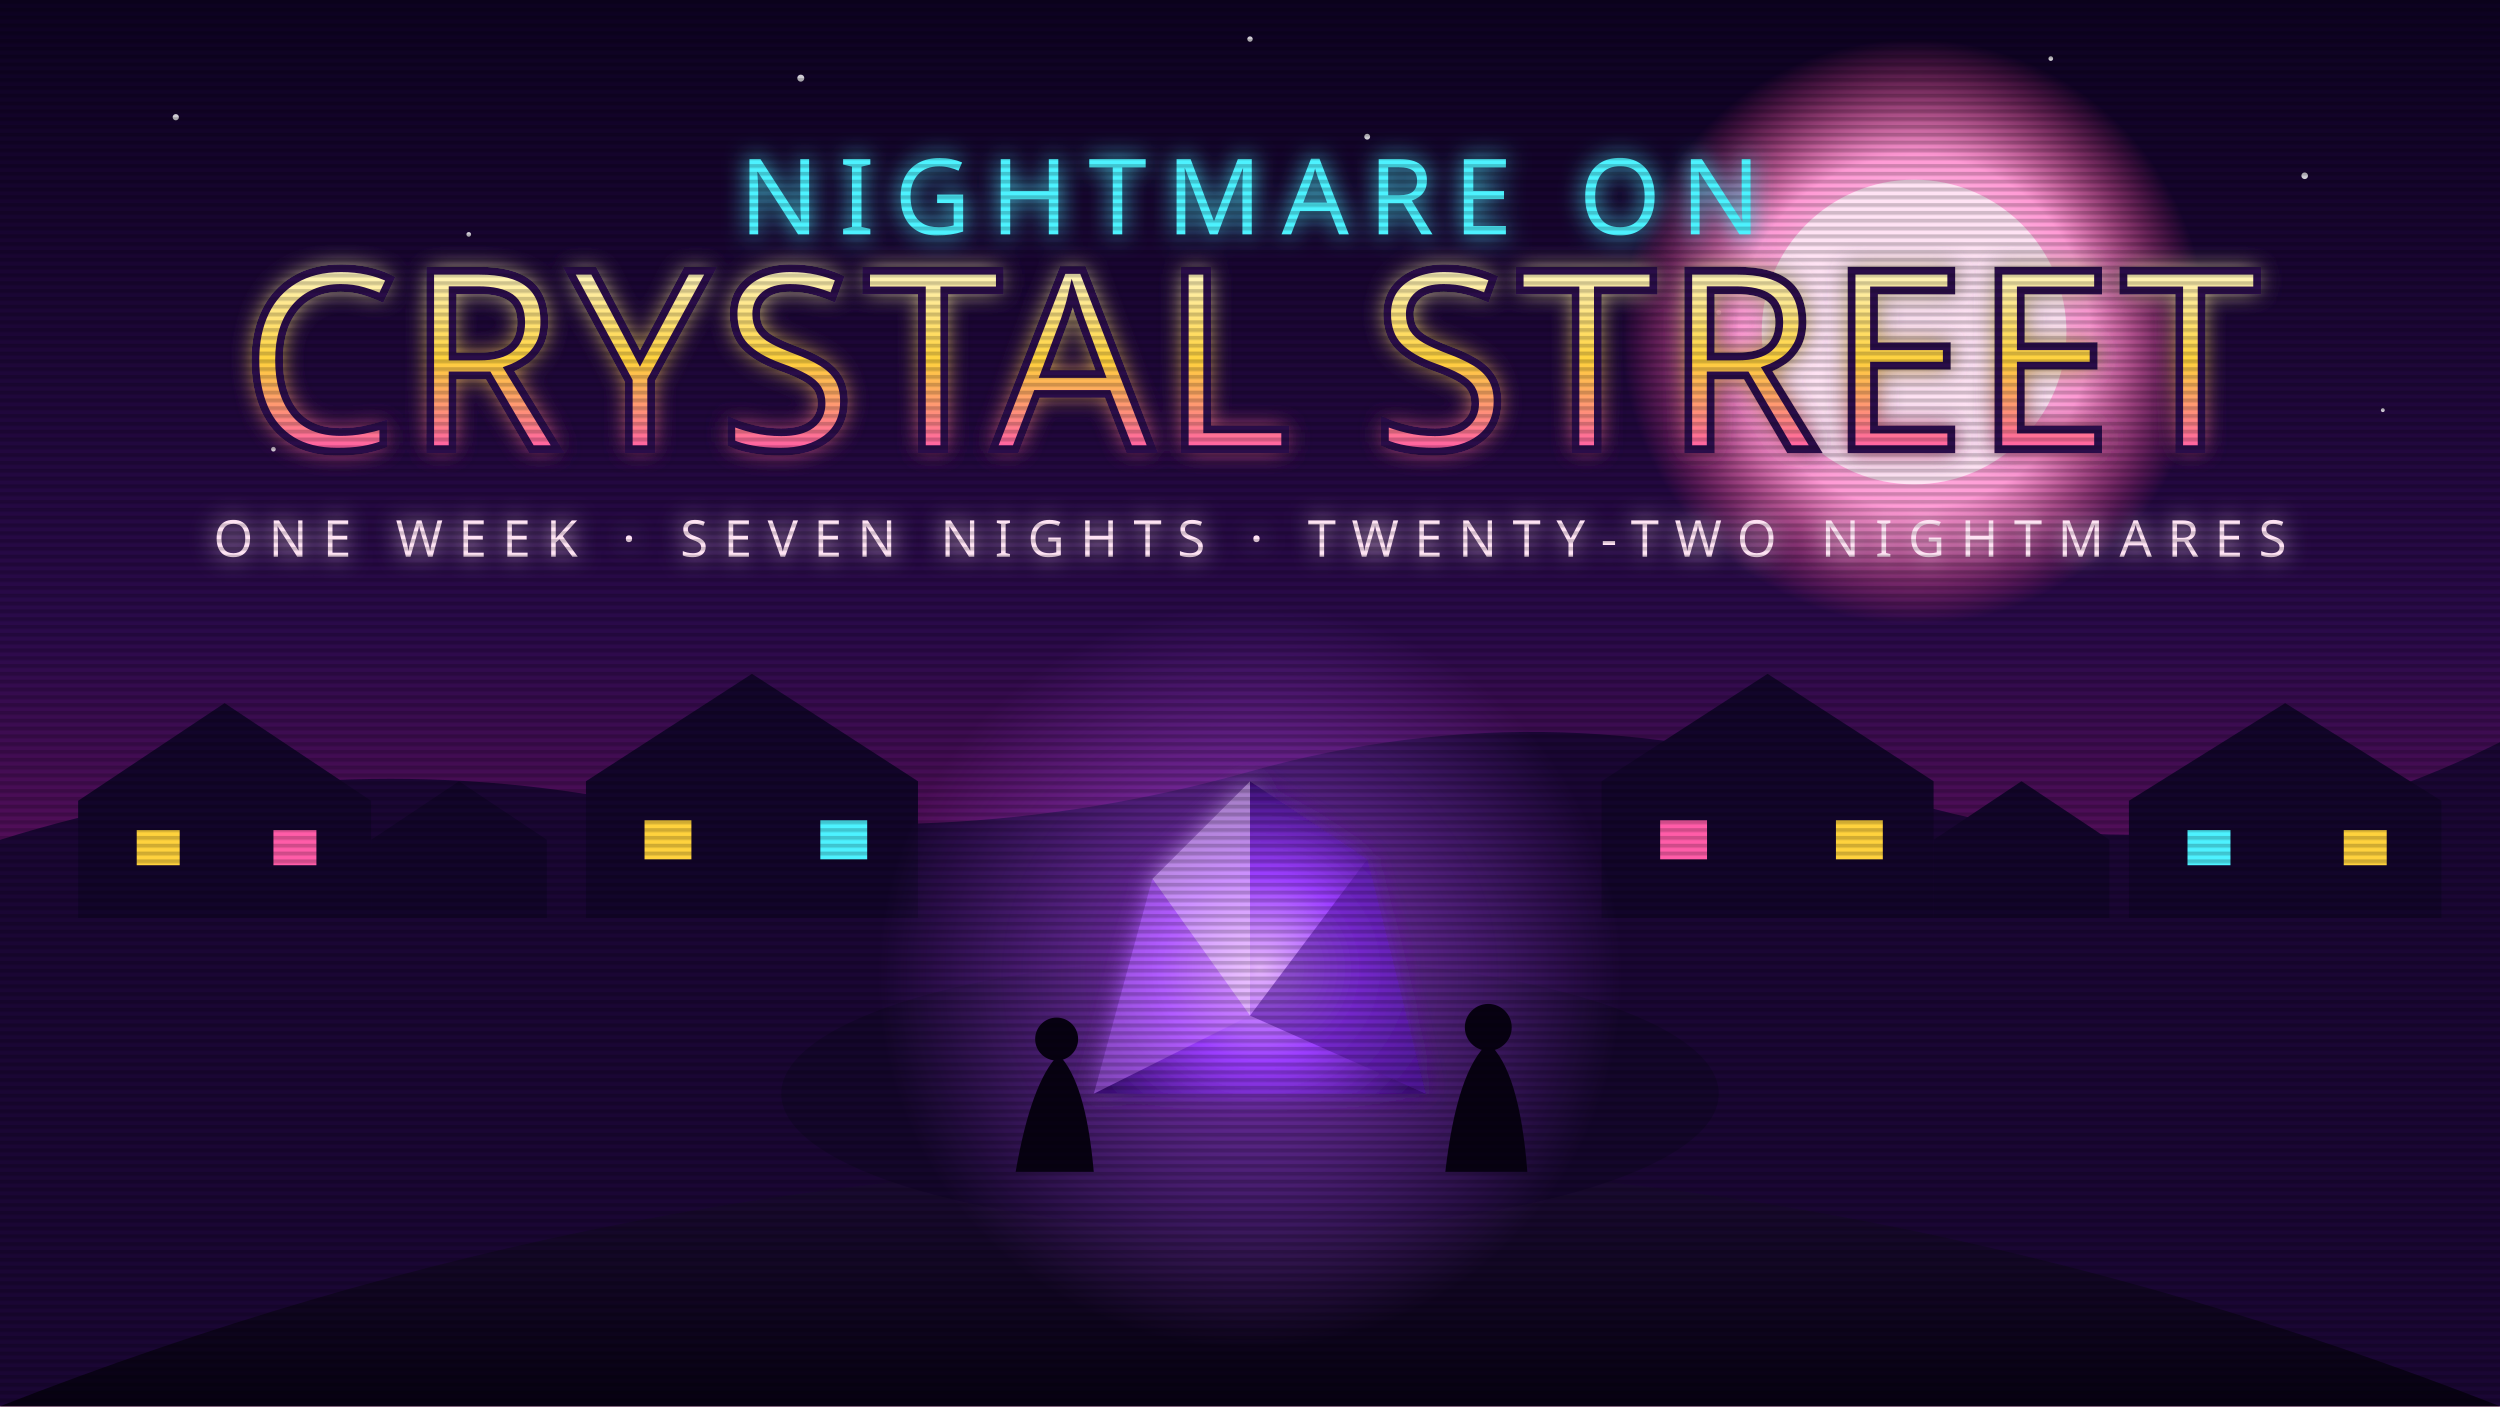
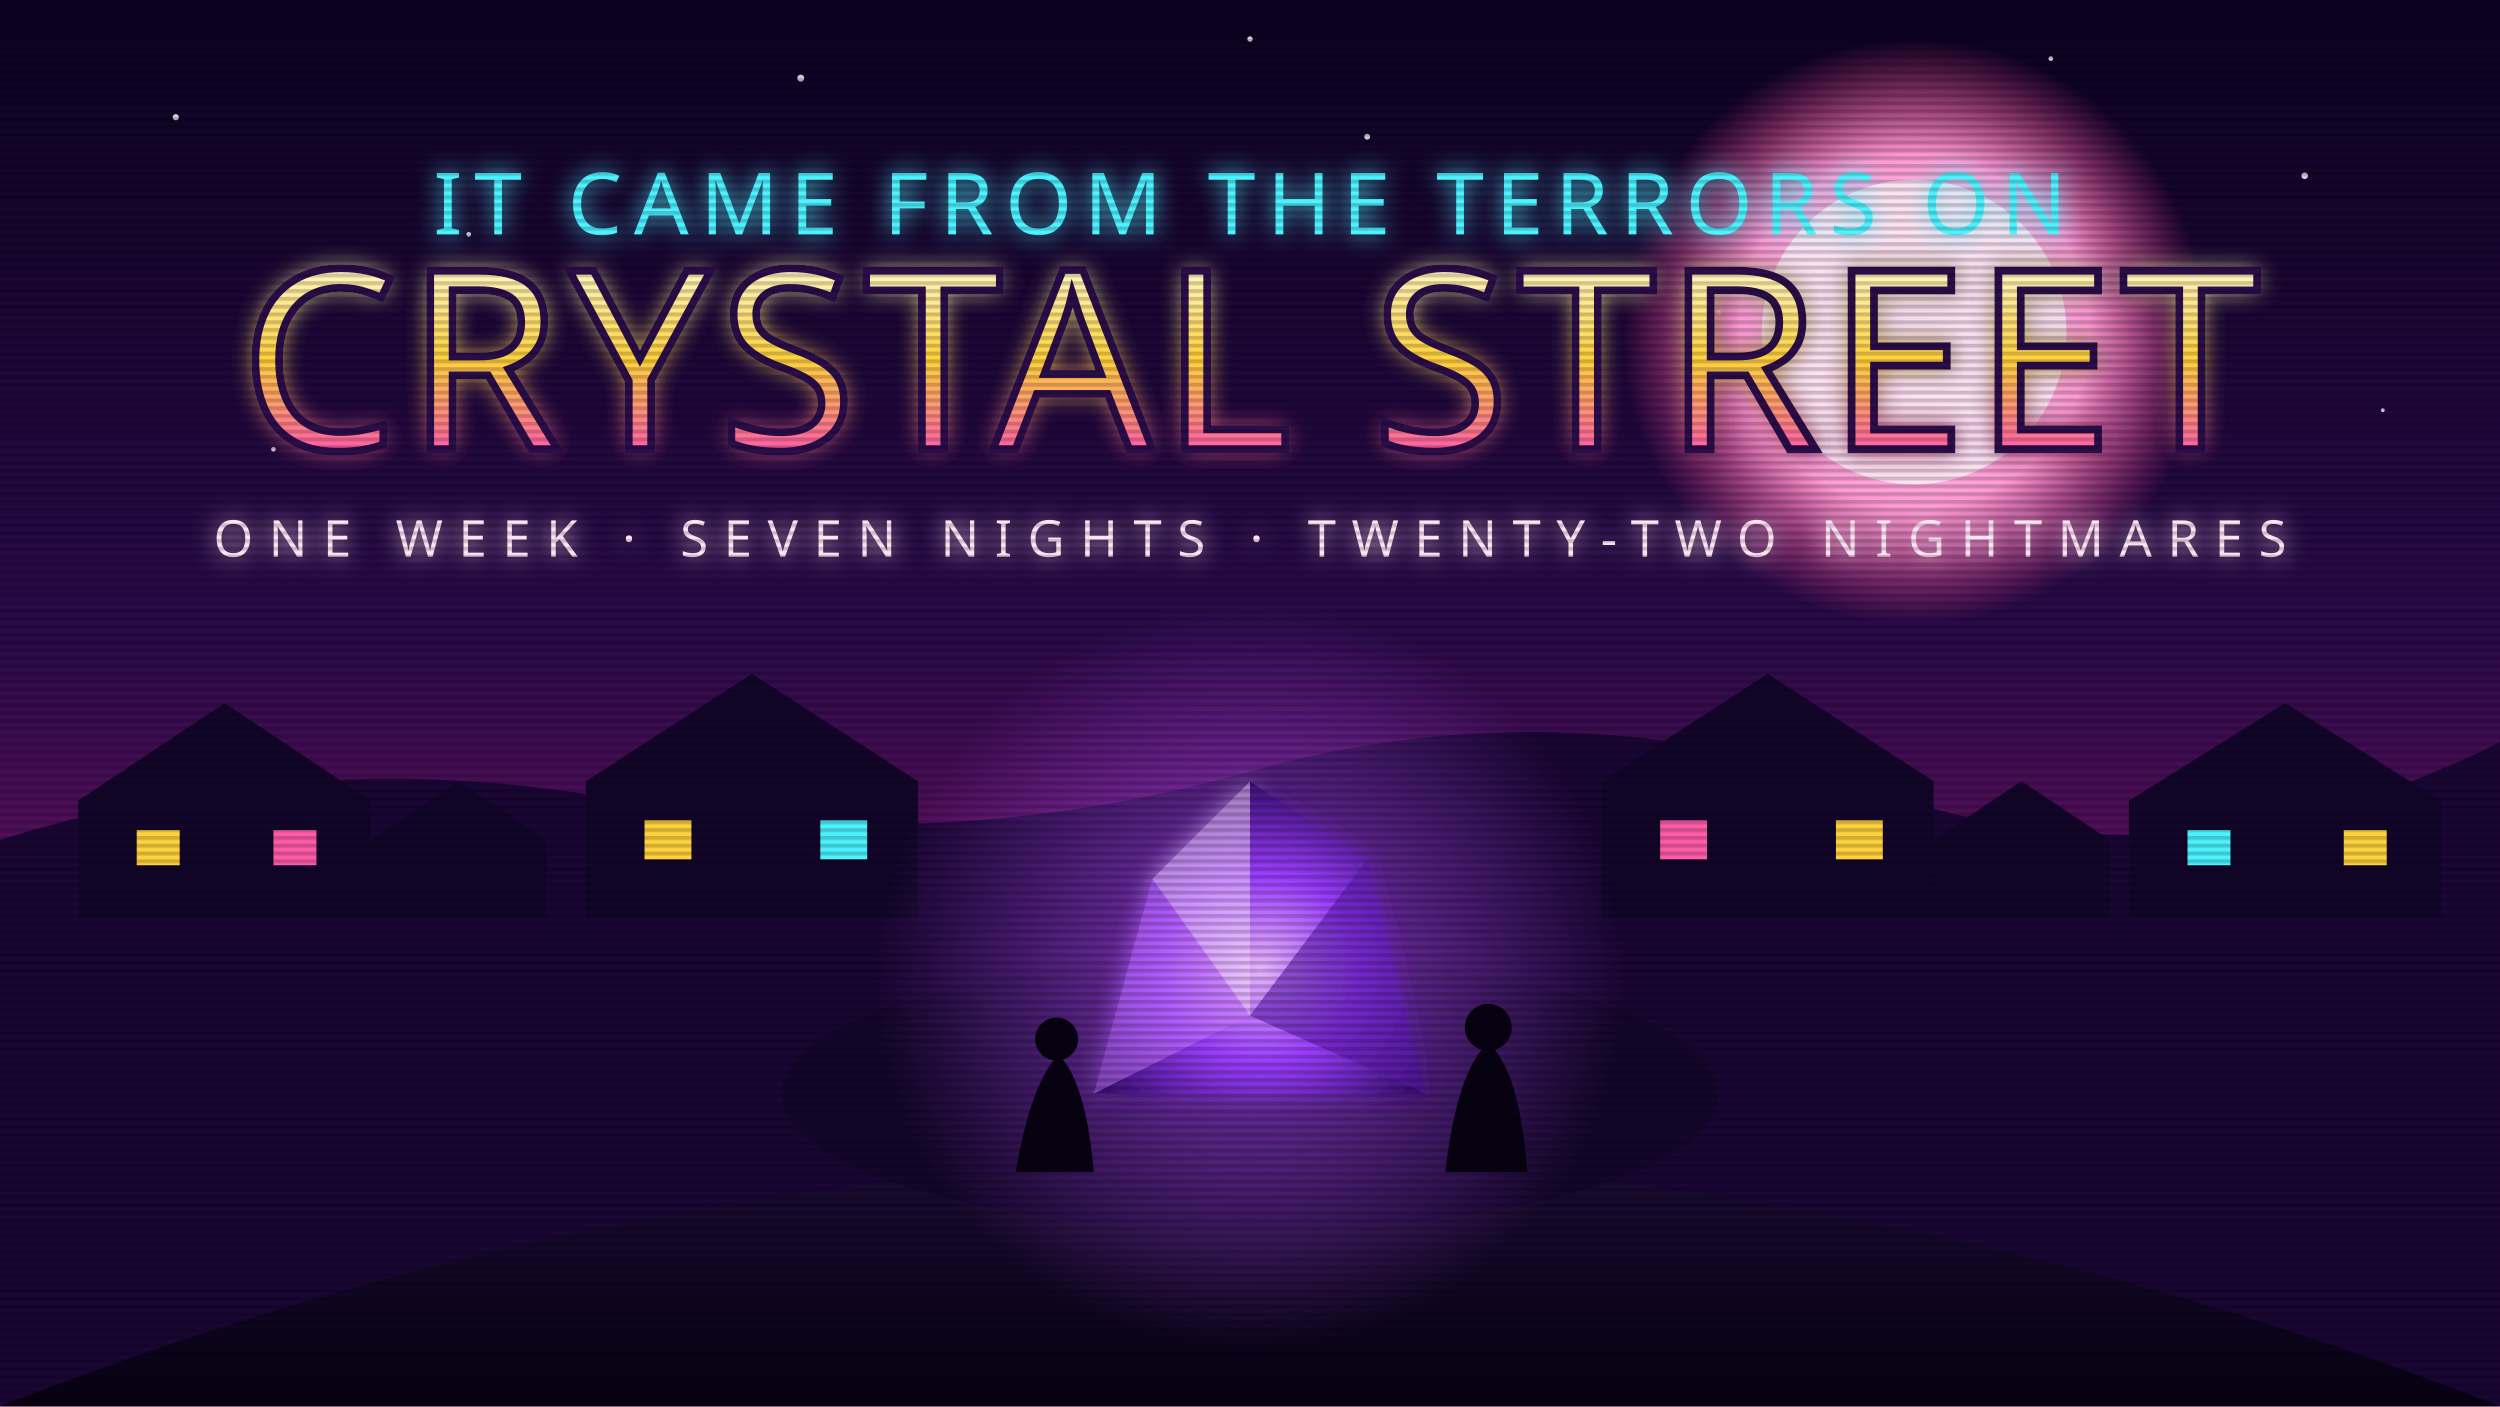
- <svg xmlns="http://www.w3.org/2000/svg" viewBox="0 0 1280 720" role="img" aria-label="Nightmare on Crystal Street: a glowing purple geode in a suburban cul-de-sac under a magenta moon">
+ <svg xmlns="http://www.w3.org/2000/svg" viewBox="0 0 1280 720" role="img" aria-label="It Came from the Terrors on Crystal Street: a glowing purple geode in a suburban cul-de-sac under a magenta moon">
  <defs>
    <linearGradient id="sky" x1="0" y1="0" x2="0" y2="1">
      <stop offset="0" stop-color="#0d0221" />
      <stop offset="0.45" stop-color="#2a0a4a" />
      <stop offset="0.75" stop-color="#7a1268" />
      <stop offset="1" stop-color="#ff3d8b" />
    </linearGradient>
    <radialGradient id="moon" cx="0.5" cy="0.5" r="0.5">
      <stop offset="0" stop-color="#fff2fb" />
      <stop offset="0.6" stop-color="#ff9ad5" />
      <stop offset="1" stop-color="#ff3d8b" stop-opacity="0" />
    </radialGradient>
    <radialGradient id="geo" cx="0.5" cy="0.6" r="0.6">
      <stop offset="0" stop-color="#e7b6ff" />
      <stop offset="0.5" stop-color="#9b3dff" />
      <stop offset="1" stop-color="#3a0f73" />
    </radialGradient>
    <radialGradient id="glow" cx="0.5" cy="0.5" r="0.5">
      <stop offset="0" stop-color="#b44dff" stop-opacity="0.75" />
      <stop offset="1" stop-color="#b44dff" stop-opacity="0" />
    </radialGradient>
    <linearGradient id="road" x1="0" y1="0" x2="0" y2="1">
      <stop offset="0" stop-color="#1b0b33" />
      <stop offset="1" stop-color="#070112" />
    </linearGradient>
    <linearGradient id="title" x1="0" y1="0" x2="0" y2="1">
      <stop offset="0" stop-color="#fff6c2" />
      <stop offset="0.5" stop-color="#ffd23d" />
      <stop offset="1" stop-color="#ff5ca8" />
    </linearGradient>
    <pattern id="scan" width="4" height="4" patternUnits="userSpaceOnUse">
      <rect width="4" height="2" fill="#000" opacity="0.18" />
    </pattern>
    <filter id="neon" x="-20%" y="-20%" width="140%" height="140%">
      <feGaussianBlur stdDeviation="6" result="b" />
      <feMerge>
        <feMergeNode in="b" />
        <feMergeNode in="SourceGraphic" />
      </feMerge>
    </filter>
  </defs>
  <rect width="1280" height="720" fill="url(#sky)" />
  <g fill="#fff" opacity="0.8">
    <circle cx="90" cy="60" r="1.6" />
    <circle cx="240" cy="120" r="1.2" />
    <circle cx="410" cy="40" r="1.8" />
    <circle cx="560" cy="150" r="1.1" />
    <circle cx="700" cy="70" r="1.5" />
    <circle cx="1180" cy="90" r="1.7" />
    <circle cx="1050" cy="30" r="1.2" />
    <circle cx="880" cy="160" r="1.3" />
    <circle cx="330" cy="200" r="1" />
    <circle cx="140" cy="230" r="1.2" />
    <circle cx="1220" cy="210" r="1" />
    <circle cx="640" cy="20" r="1.4" />
  </g>
  <circle cx="980" cy="170" r="150" fill="url(#moon)" />
  <circle cx="980" cy="170" r="78" fill="#ffe3f4" />
  <path d="M0 430 Q160 380 320 410 T640 395 T960 405 T1280 380 V720 H0 Z" fill="#1a0634" />
  <g fill="#12052a">
    <path d="M40 470 h150 v-60 l-75 -50 l-75 50 Z" />
    <path d="M190 470 h90 v-40 l-45 -30 l-45 30 Z" />
    <path d="M300 470 h170 v-70 l-85 -55 l-85 55 Z" />
    <path d="M820 470 h170 v-70 l-85 -55 l-85 55 Z" />
    <path d="M990 470 h90 v-40 l-45 -30 l-45 30 Z" />
    <path d="M1090 470 h160 v-60 l-80 -50 l-80 50 Z" />
  </g>
  <g fill="#ffd23d">
    <rect x="70" y="425" width="22" height="18" />
    <rect x="140" y="425" width="22" height="18" fill="#ff5ca8" />
    <rect x="330" y="420" width="24" height="20" />
    <rect x="420" y="420" width="24" height="20" fill="#4df2ff" />
    <rect x="850" y="420" width="24" height="20" fill="#ff5ca8" />
    <rect x="940" y="420" width="24" height="20" />
    <rect x="1120" y="425" width="22" height="18" fill="#4df2ff" />
    <rect x="1200" y="425" width="22" height="18" />
  </g>
  <path d="M0 720 Q640 470 1280 720 Z" fill="url(#road)" />
  <ellipse cx="640" cy="560" rx="240" ry="70" fill="#14062b" />
  <circle cx="640" cy="500" r="190" fill="url(#glow)" />
  <g filter="url(#neon)">
    <path d="M560 560 L590 450 L640 400 L700 440 L730 560 Z" fill="url(#geo)" />
    <path d="M590 450 L640 520 L640 400 Z" fill="#f4d4ff" opacity="0.55" />
    <path d="M700 440 L640 520 L730 560 Z" fill="#5a1aa8" opacity="0.6" />
    <path d="M560 560 L640 520 L590 450 Z" fill="#c779ff" opacity="0.5" />
  </g>
  <g fill="#070112">
    <path d="M520 600 q8 -46 22 -60 q14 14 18 60 Z" />
    <path d="M740 600 q6 -52 22 -66 q16 14 20 66 Z" />
    <circle cx="541" cy="532" r="11" />
    <circle cx="762" cy="526" r="12" />
  </g>
  <g filter="url(#neon)" font-family="Impact, 'Arial Black', sans-serif" text-anchor="middle">
-     <text x="640" y="120" font-size="54" fill="#4df2ff" letter-spacing="10">NIGHTMARE ON</text>
+     <text x="640" y="120" font-size="44" fill="#4df2ff" letter-spacing="6">IT CAME FROM THE TERRORS ON</text>
    <text x="640" y="230" font-size="128" fill="url(#title)" stroke="#2a0a4a" stroke-width="4" letter-spacing="4">CRYSTAL STREET</text>
    <text x="640" y="285" font-size="26" fill="#ffe3f4" letter-spacing="8">ONE WEEK · SEVEN NIGHTS · TWENTY-TWO NIGHTMARES</text>
  </g>
  <rect width="1280" height="720" fill="url(#scan)" />
</svg>
